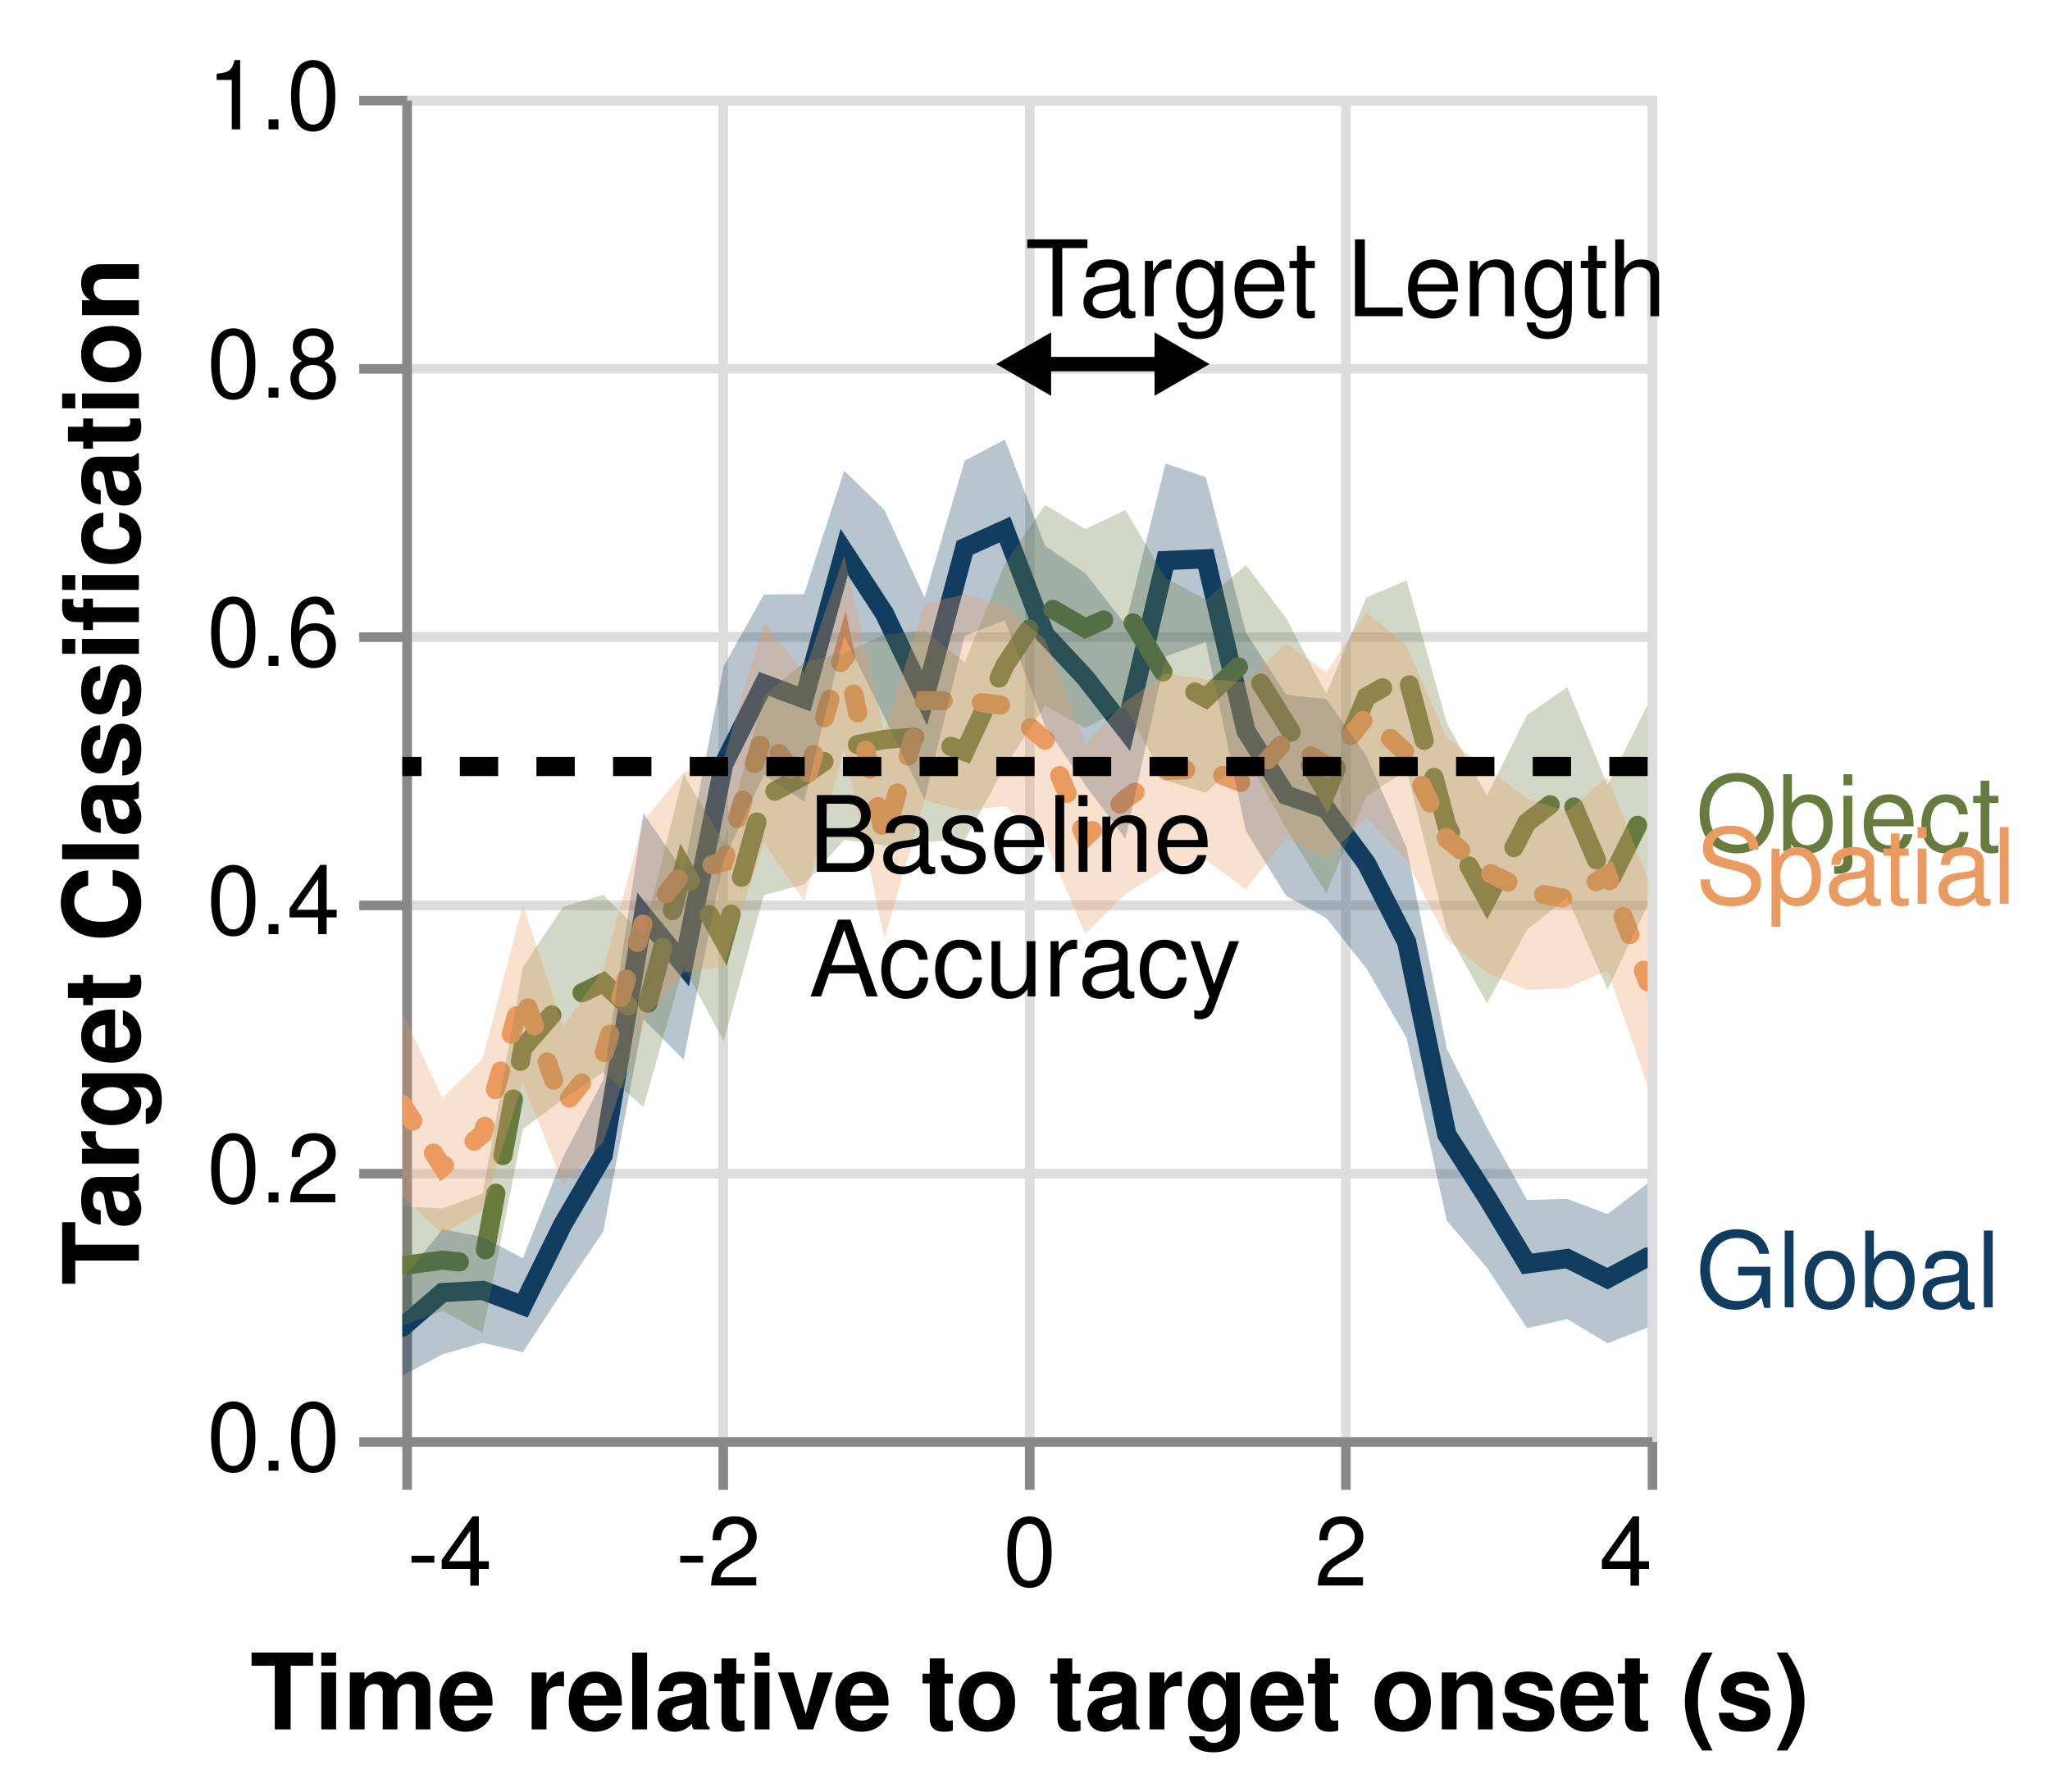
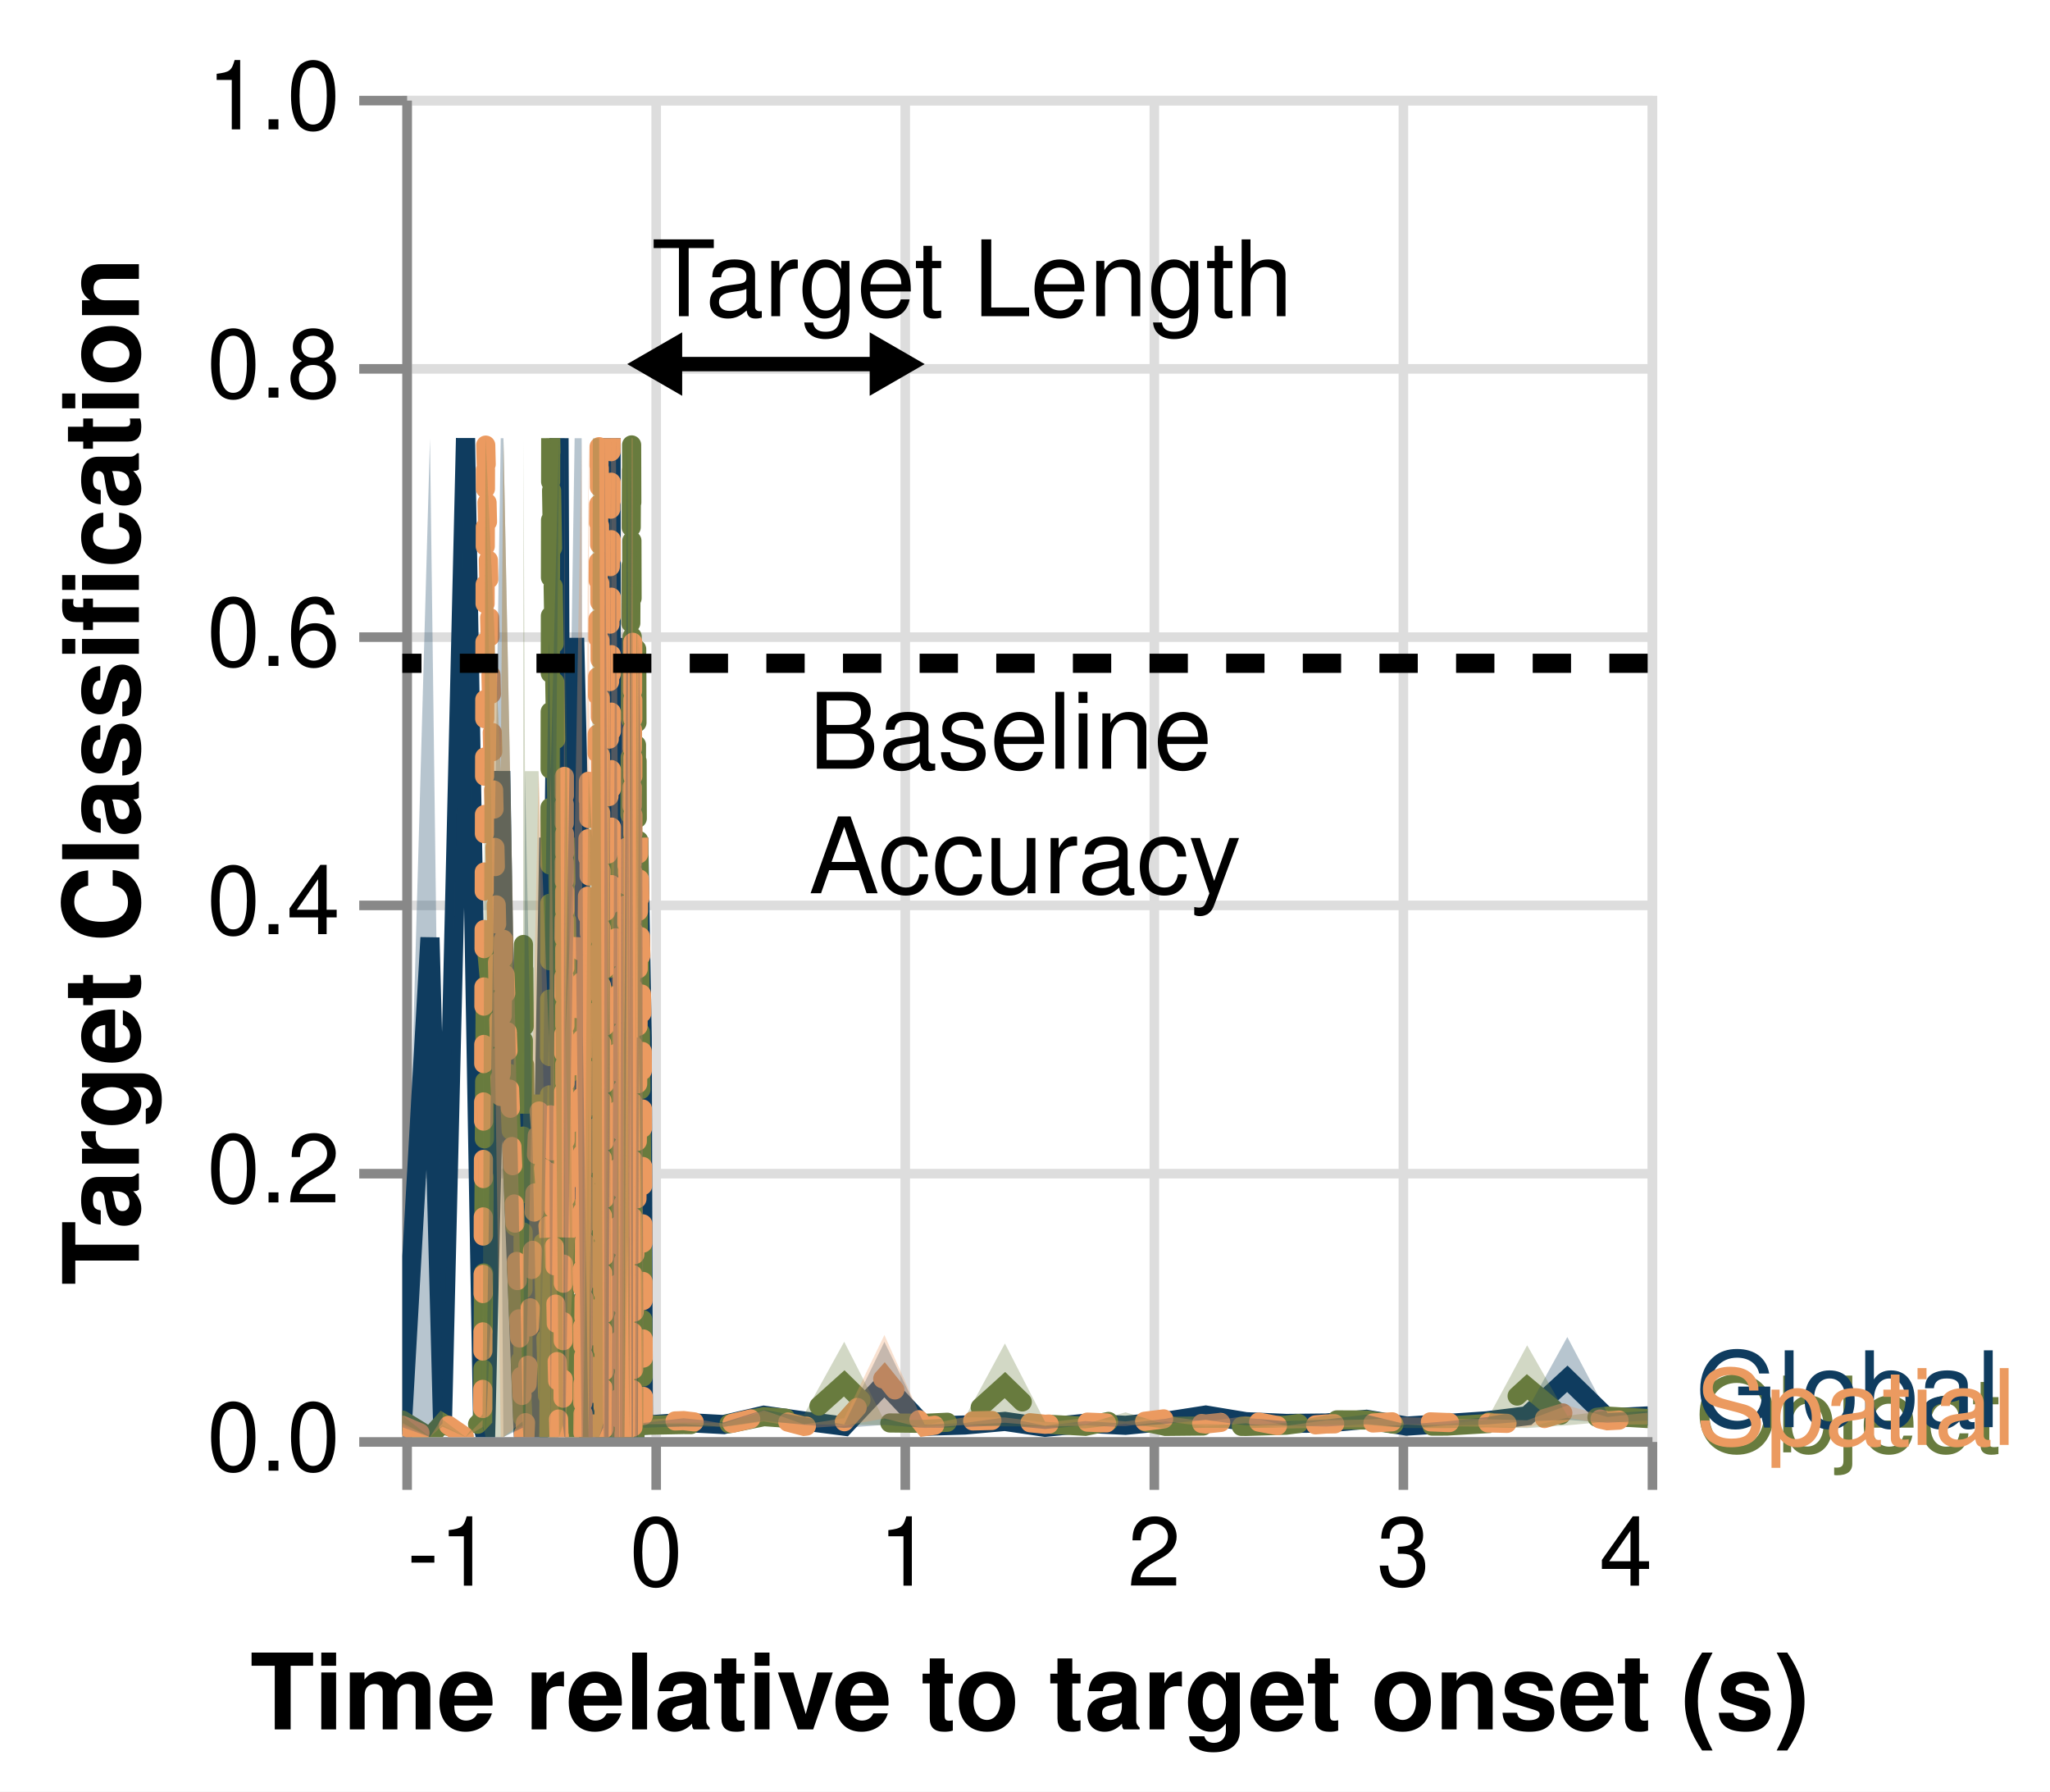
<svg xmlns="http://www.w3.org/2000/svg" class="marks" width="214" height="187" viewBox="0 0 214 187" version="1.1">
  <defs>
    <clipPath id="clip1">
      <rect x="0" y="0" width="130" height="140" />
    </clipPath>
    <clipPath id="clip2">
      <rect x="0" y="0" width="130" height="140" />
    </clipPath>
    <clipPath id="clip3">
      <rect x="0" y="0" width="130" height="140" />
    </clipPath>
    <clipPath id="clip4">
      <rect x="0" y="0" width="130" height="140" />
    </clipPath>
    <clipPath id="clip5">
      <rect x="0" y="0" width="130" height="140" />
    </clipPath>
    <clipPath id="clip6">
      <rect x="0" y="0" width="130" height="140" />
    </clipPath>
  </defs>
  <rect width="214" height="187" fill="white" />
  <g fill="none" stroke-miterlimit="10" transform="translate(42,10)">
    <g class="mark-group role-frame root" role="graphics-object" aria-roledescription="group mark container">
      <g transform="translate(0,0)">
        <path class="background" aria-hidden="true" d="M0.5,0.5h130v140h-130Z" stroke="#ddd" />
        <g>
          <g class="mark-group role-axis" aria-hidden="true">
            <g transform="translate(0.5,140.5)">
              <path class="background" aria-hidden="true" d="M0,0h0v0h0Z" pointer-events="none" />
              <g>
                <g class="mark-rule role-axis-grid" pointer-events="none">
                  <line transform="translate(0,-140)" x2="0" y2="140" stroke="#ddd" stroke-width="1" opacity="1" />
-                   <line transform="translate(33,-140)" x2="0" y2="140" stroke="#ddd" stroke-width="1" opacity="1" />
-                   <line transform="translate(65,-140)" x2="0" y2="140" stroke="#ddd" stroke-width="1" opacity="1" />
-                   <line transform="translate(98,-140)" x2="0" y2="140" stroke="#ddd" stroke-width="1" opacity="1" />
+                   <line transform="translate(26,-140)" x2="0" y2="140" stroke="#ddd" stroke-width="1" opacity="1" />
+                   <line transform="translate(52,-140)" x2="0" y2="140" stroke="#ddd" stroke-width="1" opacity="1" />
+                   <line transform="translate(78,-140)" x2="0" y2="140" stroke="#ddd" stroke-width="1" opacity="1" />
+                   <line transform="translate(104,-140)" x2="0" y2="140" stroke="#ddd" stroke-width="1" opacity="1" />
                  <line transform="translate(130,-140)" x2="0" y2="140" stroke="#ddd" stroke-width="1" opacity="1" />
                </g>
              </g>
              <path class="foreground" aria-hidden="true" d="" pointer-events="none" display="none" />
            </g>
          </g>
          <g class="mark-group role-axis" aria-hidden="true">
            <g transform="translate(0.5,0.5)">
              <path class="background" aria-hidden="true" d="M0,0h0v0h0Z" pointer-events="none" />
              <g>
                <g class="mark-rule role-axis-grid" pointer-events="none">
                  <line transform="translate(0,140)" x2="130" y2="0" stroke="#ddd" stroke-width="1" opacity="1" />
                  <line transform="translate(0,112)" x2="130" y2="0" stroke="#ddd" stroke-width="1" opacity="1" />
                  <line transform="translate(0,84)" x2="130" y2="0" stroke="#ddd" stroke-width="1" opacity="1" />
                  <line transform="translate(0,56)" x2="130" y2="0" stroke="#ddd" stroke-width="1" opacity="1" />
                  <line transform="translate(0,28)" x2="130" y2="0" stroke="#ddd" stroke-width="1" opacity="1" />
                  <line transform="translate(0,0)" x2="130" y2="0" stroke="#ddd" stroke-width="1" opacity="1" />
                </g>
              </g>
              <path class="foreground" aria-hidden="true" d="" pointer-events="none" display="none" />
            </g>
          </g>
-           <g class="mark-group role-axis" role="graphics-symbol" aria-roledescription="axis" aria-label="X-axis titled 'Time relative to target onset (s)' for a linear scale with values from -4 to 4">
+           <g class="mark-group role-axis" role="graphics-symbol" aria-roledescription="axis" aria-label="X-axis titled 'Time relative to target onset (s)' for a linear scale with values from -1 to 4">
            <g transform="translate(0.5,140.5)">
              <path class="background" aria-hidden="true" d="M0,0h0v0h0Z" pointer-events="none" />
              <g>
                <g class="mark-rule role-axis-tick" pointer-events="none">
                  <line transform="translate(0,0)" x2="0" y2="5" stroke="#888" stroke-width="1" opacity="1" />
-                   <line transform="translate(33,0)" x2="0" y2="5" stroke="#888" stroke-width="1" opacity="1" />
-                   <line transform="translate(65,0)" x2="0" y2="5" stroke="#888" stroke-width="1" opacity="1" />
-                   <line transform="translate(98,0)" x2="0" y2="5" stroke="#888" stroke-width="1" opacity="1" />
+                   <line transform="translate(26,0)" x2="0" y2="5" stroke="#888" stroke-width="1" opacity="1" />
+                   <line transform="translate(52,0)" x2="0" y2="5" stroke="#888" stroke-width="1" opacity="1" />
+                   <line transform="translate(78,0)" x2="0" y2="5" stroke="#888" stroke-width="1" opacity="1" />
+                   <line transform="translate(104,0)" x2="0" y2="5" stroke="#888" stroke-width="1" opacity="1" />
                  <line transform="translate(130,0)" x2="0" y2="5" stroke="#888" stroke-width="1" opacity="1" />
                </g>
                <g class="mark-text role-axis-label" pointer-events="none">
-                   <text text-anchor="start" transform="translate(0,15)" font-family="Helvetica" font-size="10px" fill="#000" opacity="1">-4</text>
-                   <text text-anchor="middle" transform="translate(32.5,15)" font-family="Helvetica" font-size="10px" fill="#000" opacity="1">-2</text>
-                   <text text-anchor="middle" transform="translate(65,15)" font-family="Helvetica" font-size="10px" fill="#000" opacity="1">0</text>
-                   <text text-anchor="middle" transform="translate(97.5,15)" font-family="Helvetica" font-size="10px" fill="#000" opacity="1">2</text>
+                   <text text-anchor="start" transform="translate(0,15)" font-family="Helvetica" font-size="10px" fill="#000" opacity="1">-1</text>
+                   <text text-anchor="middle" transform="translate(26,15)" font-family="Helvetica" font-size="10px" fill="#000" opacity="1">0</text>
+                   <text text-anchor="middle" transform="translate(52,15)" font-family="Helvetica" font-size="10px" fill="#000" opacity="1">1</text>
+                   <text text-anchor="middle" transform="translate(78,15)" font-family="Helvetica" font-size="10px" fill="#000" opacity="1">2</text>
+                   <text text-anchor="middle" transform="translate(104,15)" font-family="Helvetica" font-size="10px" fill="#000" opacity="1">3</text>
                  <text text-anchor="end" transform="translate(130,15)" font-family="Helvetica" font-size="10px" fill="#000" opacity="1">4</text>
                </g>
                <g class="mark-rule role-axis-domain" pointer-events="none">
                  <line transform="translate(0,0)" x2="130" y2="0" stroke="#888" stroke-width="1" opacity="1" />
                </g>
                <g class="mark-text role-axis-title" pointer-events="none">
                  <text text-anchor="middle" transform="translate(65,30)" font-family="Helvetica" font-size="11px" font-weight="bold" fill="#000" opacity="1">Time relative to target onset (s)</text>
                </g>
              </g>
              <path class="foreground" aria-hidden="true" d="" pointer-events="none" display="none" />
            </g>
          </g>
          <g class="mark-group role-axis" role="graphics-symbol" aria-roledescription="axis" aria-label="Y-axis titled 'Target Classification' for a linear scale with values from 0.0 to 1.0">
            <g transform="translate(0.5,0.5)">
              <path class="background" aria-hidden="true" d="M0,0h0v0h0Z" pointer-events="none" />
              <g>
                <g class="mark-rule role-axis-tick" pointer-events="none">
                  <line transform="translate(0,140)" x2="-5" y2="0" stroke="#888" stroke-width="1" opacity="1" />
                  <line transform="translate(0,112)" x2="-5" y2="0" stroke="#888" stroke-width="1" opacity="1" />
                  <line transform="translate(0,84)" x2="-5" y2="0" stroke="#888" stroke-width="1" opacity="1" />
                  <line transform="translate(0,56)" x2="-5" y2="0" stroke="#888" stroke-width="1" opacity="1" />
                  <line transform="translate(0,28)" x2="-5" y2="0" stroke="#888" stroke-width="1" opacity="1" />
                  <line transform="translate(0,0)" x2="-5" y2="0" stroke="#888" stroke-width="1" opacity="1" />
                </g>
                <g class="mark-text role-axis-label" pointer-events="none">
                  <text text-anchor="end" transform="translate(-7,143)" font-family="Helvetica" font-size="10px" fill="#000" opacity="1">0.0</text>
                  <text text-anchor="end" transform="translate(-7,115)" font-family="Helvetica" font-size="10px" fill="#000" opacity="1">0.2</text>
                  <text text-anchor="end" transform="translate(-7,87)" font-family="Helvetica" font-size="10px" fill="#000" opacity="1">0.4</text>
                  <text text-anchor="end" transform="translate(-7,59)" font-family="Helvetica" font-size="10px" fill="#000" opacity="1">0.6</text>
                  <text text-anchor="end" transform="translate(-7,31)" font-family="Helvetica" font-size="10px" fill="#000" opacity="1">0.8</text>
                  <text text-anchor="end" transform="translate(-7,3)" font-family="Helvetica" font-size="10px" fill="#000" opacity="1">1.0</text>
                </g>
                <g class="mark-rule role-axis-domain" pointer-events="none">
                  <line transform="translate(0,140)" x2="0" y2="-140" stroke="#888" stroke-width="1" opacity="1" />
                </g>
                <g class="mark-text role-axis-title" pointer-events="none">
                  <text text-anchor="middle" transform="translate(-26,70) rotate(-90) translate(0,-2)" font-family="Helvetica" font-size="11px" font-weight="bold" fill="#000" opacity="1">Target Classification</text>
                </g>
              </g>
              <path class="foreground" aria-hidden="true" d="" pointer-events="none" display="none" />
            </g>
          </g>
          <g class="mark-group role-scope layer_0_layer_0_pathgroup" role="graphics-object" aria-roledescription="group mark container">
            <g transform="translate(0,0)">
              <path class="background" aria-hidden="true" d="M0,0h130v140h-130Z" />
              <g>
                <g class="mark-line role-mark layer_0_layer_0_marks" clip-path="url(#clip1)" role="graphics-object" aria-roledescription="line mark container">
-                   <path aria-label="condition: global; Time relative to target onset (s): -4; Target Classification: 0.0819357336859" role="graphics-symbol" aria-roledescription="line mark" d="M0,128.529L4.194,124.906L8.387,124.682L12.581,126.255L16.774,117.742L20.968,110.599L25.161,85.529L29.355,90.677L33.548,69.748L37.742,61.376L41.935,62.938L46.129,47.601L50.323,54.034L54.516,62.832L58.71,47.168L62.903,45.271L67.097,56.25L71.29,60.725L75.484,66.143L79.677,48.504L83.871,48.328L88.065,66.286L92.258,72.989L96.452,74.44L100.645,80.11L104.839,88.32L109.032,108.412L113.226,114.964L117.419,121.914L121.613,121.354L125.806,123.454L130,121.192" stroke="#0F3C5F" stroke-width="2" stroke-linecap="round" stroke-dasharray="1,0" />
+                   <path aria-label="condition: global; Time relative to target onset (s): -1; Target Classification: 0.00903484352346" role="graphics-symbol" aria-roledescription="line mark" d="M0,138.735L2.886,87.863L4.194,138.166L6.596,35.736L8.387,138.825L8.689,139.99L10.273,70.487L10.553,87.863L12.581,138.762L12.646,139.99L12.797,105.239L14.222,139.99L15.3,77.438L15.49,105.239L16.356,35.736L16.774,138.446L16.914,105.239L17.017,119.139L17.986,56.587L18.719,87.863L18.849,119.139L19.438,139.99L19.818,119.139L19.888,139.99L20.547,139.99L20.968,138.783L21.046,139.99L21.134,87.863L21.536,119.139L21.794,35.736L21.841,139.99L22.29,87.863L22.63,139.99L22.689,139.99L22.962,87.863L23.138,139.99L23.171,119.139L23.476,56.587L23.707,119.139L23.748,77.438L23.933,87.863L24.053,119.139L24.075,139.99L24.283,139.99L24.467,119.139L24.594,119.139L24.675,77.438L25.043,98.288L25.161,138.762L29.355,138.46L33.548,138.686L37.742,137.713L41.935,138.313L46.129,138.856L50.323,134.39L54.516,138.863L58.71,138.734L62.903,138.356L67.097,138.972L71.29,138.552L75.484,138.764L79.677,138.349L83.871,137.694L88.065,138.387L92.258,138.569L96.452,138.525L100.645,138.136L104.839,138.847L109.032,138.576L113.226,138.295L117.419,137.773L121.613,133.909L125.806,137.997L130,137.786" stroke="#0F3C5F" stroke-width="2" stroke-linecap="round" stroke-dasharray="1,0" />
                </g>
              </g>
              <path class="foreground" aria-hidden="true" d="" display="none" />
            </g>
            <g transform="translate(0,0)">
              <path class="background" aria-hidden="true" d="M0,0h130v140h-130Z" />
              <g>
                <g class="mark-line role-mark layer_0_layer_0_marks" clip-path="url(#clip2)" role="graphics-object" aria-roledescription="line mark container">
-                   <path aria-label="condition: object; Time relative to target onset (s): -4; Target Classification: 0.127851535819" role="graphics-symbol" aria-roledescription="line mark" d="M0,122.101L4.194,121.527L8.387,121.966L12.581,99.387L16.774,94.587L20.968,92.554L25.161,96.462L29.355,80.672L33.548,88.189L37.742,73.192L41.935,70.94L46.129,67.981L50.323,67.178L54.516,66.877L58.71,68.442L62.903,59.454L67.097,53.125L71.29,55.558L75.484,53.711L79.677,60.578L83.871,62.851L88.065,58.848L92.258,65.537L96.452,72.684L100.645,62.731L104.839,60.394L109.032,76.163L113.226,83.836L117.419,75.824L121.613,72.624L125.806,82.456L130,74.043" stroke="#687B3E" stroke-width="2" stroke-linecap="round" stroke-dasharray="6,4" />
+                   <path aria-label="condition: object; Time relative to target onset (s): -1; Target Classification: 0.0127139614041" role="graphics-symbol" aria-roledescription="line mark" d="M0,138.22L2.886,139.99L4.194,138.525L6.596,139.99L8.387,138.089L8.689,87.863L10.273,105.239L10.553,87.863L12.581,138.287L12.646,87.863L12.797,105.239L14.222,105.239L15.3,139.99L15.49,35.736L16.356,87.863L16.774,138.444L16.914,139.99L17.017,77.438L17.986,139.99L18.719,139.99L18.849,139.99L19.438,105.239L19.818,98.288L19.888,87.863L20.547,87.863L20.968,138.378L21.046,139.99L21.134,139.99L21.536,77.438L21.794,139.99L21.841,139.99L22.29,139.99L22.63,98.288L22.689,139.99L22.962,139.99L23.138,87.863L23.171,119.139L23.476,98.288L23.707,139.99L23.748,77.438L23.933,35.736L24.053,77.438L24.075,139.99L24.283,139.99L24.467,56.587L24.594,98.288L24.675,77.438L25.043,119.139L25.161,138.766L29.355,138.682L33.548,138.717L37.742,137.861L41.935,138.147L46.129,134.388L50.323,138.511L54.516,138.559L58.71,138.357L62.903,134.564L67.097,138.636L71.29,138.867L75.484,137.991L79.677,138.876L83.871,138.832L88.065,138.879L92.258,138.752L96.452,138.196L100.645,138.207L104.839,138.849L109.032,138.842L113.226,138.587L117.419,134.754L121.613,138.27L125.806,137.806L130,138.056" stroke="#687B3E" stroke-width="2" stroke-linecap="round" stroke-dasharray="6,4" />
                </g>
              </g>
              <path class="foreground" aria-hidden="true" d="" display="none" />
            </g>
            <g transform="translate(0,0)">
              <path class="background" aria-hidden="true" d="M0,0h130v140h-130Z" />
              <g>
                <g class="mark-line role-mark layer_0_layer_0_marks" clip-path="url(#clip3)" role="graphics-object" aria-roledescription="line mark container">
-                   <path aria-label="condition: spatial; Time relative to target onset (s): -4; Target Classification: 0.247816155542" role="graphics-symbol" aria-roledescription="line mark" d="M0,105.306L4.194,111.809L8.387,108.35L12.581,93.698L16.774,105.463L20.968,100.231L25.161,86.301L29.355,80.987L33.548,79.965L37.742,66.508L41.935,72.197L46.129,57.878L50.323,77.339L54.516,63.129L58.71,63.116L62.903,63.643L67.097,67.257L71.29,77.395L75.484,73.383L79.677,70.441L83.871,70.264L88.065,71.846L92.258,67.157L96.452,69.947L100.645,64.759L104.839,68.636L109.032,77.533L113.226,80.985L117.419,83.046L121.613,83.822L125.806,81.334L130,92.459" stroke="#EB9A60" stroke-width="2" stroke-linecap="round" stroke-dasharray="2,4" />
+                   <path aria-label="condition: spatial; Time relative to target onset (s): -1; Target Classification: 0.00886512001203" role="graphics-symbol" aria-roledescription="line mark" d="M0,138.759L2.886,139.99L4.194,138.339L6.596,139.99L8.387,138.566L8.689,35.736L10.273,105.239L10.553,87.863L12.581,137.762L12.646,139.99L12.797,139.99L14.222,105.239L15.3,119.139L15.49,105.239L16.356,139.99L16.774,138.639L16.914,70.487L17.017,119.139L17.986,98.288L18.719,87.863L18.849,139.99L19.438,70.487L19.818,139.99L19.888,139.99L20.547,35.736L20.968,138.8L21.046,139.99L21.134,87.863L21.536,77.438L21.794,35.736L21.841,87.863L22.29,87.863L22.63,119.139L22.689,139.99L22.962,87.863L23.138,139.99L23.171,139.99L23.476,77.438L23.707,98.288L23.748,98.288L23.933,87.863L24.053,56.587L24.075,139.99L24.283,119.139L24.467,119.139L24.594,98.288L24.675,77.438L25.043,98.288L25.161,138.435L29.355,138.274L33.548,138.763L37.742,137.77L41.935,138.875L46.129,138.412L50.323,133.719L54.516,138.906L58.71,138.323L62.903,138.226L67.097,138.656L71.29,138.423L75.484,138.594L79.677,138.07L83.871,138.628L88.065,138.177L92.258,138.962L96.452,138.625L100.645,138.563L104.839,138.303L109.032,138.471L113.226,138.509L117.419,138.613L121.613,137.328L125.806,138.288L130,138.061" stroke="#EB9A60" stroke-width="2" stroke-linecap="round" stroke-dasharray="2,4" />
                </g>
              </g>
              <path class="foreground" aria-hidden="true" d="" display="none" />
            </g>
          </g>
          <g class="mark-group role-scope layer_0_layer_1_layer_0_pathgroup" role="graphics-object" aria-roledescription="group mark container">
            <g transform="translate(0,0)">
              <path class="background" aria-hidden="true" d="M0,0h130v140h-130Z" />
              <g>
                <g class="mark-area role-mark layer_0_layer_1_layer_0_marks" clip-path="url(#clip4)" role="graphics-object" aria-roledescription="area mark container">
-                   <path aria-label="Target Classification: 0.045926286069; upper_lower: 0.117720942106; condition: global; winstart: -4; upper: 0.117720942106; lower: 0.045926286069" role="graphics-symbol" aria-roledescription="errorband" d="M0,133.57L4.194,131.356L8.387,130.145L12.581,131.138L16.774,124.715L20.968,118.564L25.161,96.36L29.355,100.599L33.548,79.761L37.742,70.862L41.935,73.674L46.129,56.4L50.323,64.842L54.516,73.443L58.71,56.354L62.903,54.745L67.097,65.793L71.29,71.937L75.484,77.546L79.677,58.521L83.871,57.026L88.065,76.748L92.258,83.498L96.452,85.827L100.645,91.084L104.839,98.359L109.032,117.392L113.226,122.326L117.419,128.628L121.613,127.67L125.806,130.208L130,128.552L130,113.514L125.806,116.724L121.613,115.127L117.419,115.246L113.226,107.719L109.032,99.458L104.839,78.466L100.645,68.932L96.452,62.964L92.258,62.49L88.065,56.046L83.871,39.796L79.677,38.385L75.484,55.183L71.29,49.828L67.097,46.973L62.903,35.884L58.71,38.068L54.516,52.378L50.323,43.232L46.129,39.127L41.935,52.024L37.742,52.049L33.548,59.519L29.355,80.954L25.161,74.889L20.968,102.718L16.774,110.769L12.581,121.326L8.387,119.11L4.194,118.294L0,123.519Z" fill="#0F3C5F" opacity="0.3" />
+                   <path aria-label="Target Classification: 0.00742152033664; upper_lower: 0.0106874413706; condition: global; winstart: -1; upper: 0.0106874413706; lower: 0.00742152033664" role="graphics-symbol" aria-roledescription="errorband" d="M0,138.961L2.886,139.99L4.194,138.578L6.596,35.736L8.387,139.032L8.689,139.99L10.273,105.239L10.553,139.99L12.581,139.007L12.646,139.99L12.797,139.99L14.222,139.99L15.3,98.288L15.49,139.99L16.356,35.736L16.774,138.694L16.914,139.99L17.017,139.99L17.986,77.438L18.719,139.99L18.849,139.99L19.438,139.99L19.818,139.99L19.888,139.99L20.547,139.99L20.968,138.998L21.046,139.99L21.134,139.99L21.536,139.99L21.794,35.736L21.841,139.99L22.29,139.99L22.63,139.99L22.689,139.99L22.962,139.99L23.138,139.99L23.171,139.99L23.476,77.438L23.707,139.99L23.748,98.288L23.933,139.99L24.053,139.99L24.075,139.99L24.283,139.99L24.467,139.99L24.594,139.99L24.675,98.288L25.043,119.139L25.161,139.003L29.355,138.887L33.548,138.915L37.742,138.285L41.935,138.712L46.129,139.037L50.323,138.717L54.516,139.038L58.71,138.949L62.903,138.755L67.097,139.147L71.29,138.78L75.484,138.951L79.677,138.619L83.871,138.191L88.065,138.785L92.258,138.803L96.452,138.891L100.645,138.642L104.839,139.022L109.032,138.802L113.226,138.671L117.419,138.353L121.613,138.194L125.806,138.496L130,138.272L130,137.286L125.806,137.499L121.613,129.547L117.419,137.176L113.226,137.906L109.032,138.348L104.839,138.673L100.645,137.645L96.452,138.151L92.258,138.338L88.065,137.994L83.871,137.203L79.677,138.079L75.484,138.581L71.29,138.321L67.097,138.799L62.903,137.942L58.71,138.52L54.516,138.691L50.323,130.054L46.129,138.675L41.935,137.911L37.742,137.142L33.548,138.454L29.355,138.025L25.161,138.513L25.043,77.438L24.675,56.587L24.594,98.288L24.467,98.288L24.283,139.99L24.075,139.99L24.053,98.288L23.933,35.736L23.748,56.587L23.707,98.288L23.476,35.736L23.171,98.288L23.138,139.99L22.962,35.736L22.689,139.99L22.63,139.99L22.29,35.736L21.841,139.99L21.794,35.736L21.536,98.288L21.134,35.736L21.046,139.99L20.968,138.573L20.547,139.99L19.888,139.99L19.818,98.288L19.438,139.99L18.849,98.288L18.719,35.736L17.986,35.736L17.017,98.288L16.914,70.487L16.774,138.196L16.356,35.736L15.49,70.487L15.3,56.587L14.222,139.99L12.797,70.487L12.646,139.99L12.581,138.523L10.553,35.736L10.273,35.736L8.689,139.99L8.387,138.611L6.596,35.736L4.194,137.763L2.886,35.736L0,138.504Z" fill="#0F3C5F" opacity="0.3" />
                </g>
              </g>
              <path class="foreground" aria-hidden="true" d="" display="none" />
            </g>
            <g transform="translate(0,0)">
              <path class="background" aria-hidden="true" d="M0,0h130v140h-130Z" />
              <g>
                <g class="mark-area role-mark layer_0_layer_1_layer_0_marks" clip-path="url(#clip5)" role="graphics-object" aria-roledescription="area mark container">
-                   <path aria-label="Target Classification: 0.0831150190486; upper_lower: 0.17211172772; condition: object; winstart: -4; upper: 0.17211172772; lower: 0.0831150190486" role="graphics-symbol" aria-roledescription="errorband" d="M0,128.364L4.194,126.823L8.387,129.11L12.581,107.831L16.774,104.732L20.968,101.916L25.161,105.541L29.355,90.849L33.548,98.67L37.742,83.417L41.935,82.304L46.129,77.665L50.323,78.233L54.516,77.846L58.71,77.682L62.903,70.016L67.097,63.653L71.29,65.974L75.484,63.833L79.677,71.445L83.871,72.749L88.065,68.97L92.258,76.435L96.452,83.27L100.645,73.091L104.839,70.421L109.032,87.168L113.226,94.72L117.419,87.036L121.613,83.68L125.806,93.275L130,84.456L130,63.548L125.806,71.954L121.613,61.724L117.419,64.604L113.226,73.051L109.032,65.477L104.839,50.582L100.645,52.352L96.452,62.429L92.258,54.512L88.065,48.972L83.871,52.578L79.677,50.349L75.484,43.228L71.29,45.231L67.097,42.7L62.903,48.82L58.71,59.131L54.516,55.819L50.323,56.228L46.129,58.142L41.935,59.147L37.742,62.577L33.548,77.894L29.355,70.802L25.161,87.55L20.968,83.397L16.774,84.662L12.581,90.958L8.387,114.587L4.194,116.131L0,115.904Z" fill="#687B3E" opacity="0.3" />
+                   <path aria-label="Target Classification: 0.00906083817365; upper_lower: 0.0162877497378; condition: object; winstart: -1; upper: 0.0162877497378; lower: 0.00906083817365" role="graphics-symbol" aria-roledescription="errorband" d="M0,138.731L2.886,139.99L4.194,138.901L6.596,139.99L8.387,138.588L8.689,139.99L10.273,139.99L10.553,139.99L12.581,138.79L12.646,139.99L12.797,139.99L14.222,139.99L15.3,139.99L15.49,35.736L16.356,139.99L16.774,138.829L16.914,139.99L17.017,98.288L17.986,139.99L18.719,139.99L18.849,139.99L19.438,139.99L19.818,119.139L19.888,139.99L20.547,139.99L20.968,138.766L21.046,139.99L21.134,139.99L21.536,98.288L21.794,139.99L21.841,139.99L22.29,139.99L22.63,119.139L22.689,139.99L22.962,139.99L23.138,139.99L23.171,139.99L23.476,119.139L23.707,139.99L23.748,98.288L23.933,35.736L24.053,98.288L24.075,139.99L24.283,139.99L24.467,77.438L24.594,119.139L24.675,98.288L25.043,139.99L25.161,138.972L29.355,138.885L33.548,138.927L37.742,138.362L41.935,138.644L46.129,138.71L50.323,138.742L54.516,138.934L58.71,138.727L62.903,138.877L67.097,138.87L71.29,139.086L75.484,138.597L79.677,139.102L83.871,139.025L88.065,139.05L92.258,138.984L96.452,138.701L100.645,138.705L104.839,139.052L109.032,139.056L113.226,138.976L117.419,139.051L121.613,138.764L125.806,138.381L130,138.555L130,137.558L125.806,137.228L121.613,137.767L117.419,130.41L113.226,138.185L109.032,138.625L104.839,138.651L100.645,137.694L96.452,137.704L92.258,138.513L88.065,138.72L83.871,138.639L79.677,138.657L75.484,137.406L71.29,138.651L67.097,138.396L62.903,130.221L58.71,137.98L54.516,138.181L50.323,138.276L46.129,130.045L41.935,137.634L37.742,137.343L33.548,138.503L29.355,138.477L25.161,138.558L25.043,98.288L24.675,56.587L24.594,77.438L24.467,35.736L24.283,139.99L24.075,139.99L24.053,56.587L23.933,35.736L23.748,56.587L23.707,139.99L23.476,77.438L23.171,98.288L23.138,35.736L22.962,139.99L22.689,139.99L22.63,77.438L22.29,139.99L21.841,139.99L21.794,139.99L21.536,56.587L21.134,139.99L21.046,139.99L20.968,137.992L20.547,35.736L19.888,35.736L19.818,77.438L19.438,70.487L18.849,139.99L18.719,139.99L17.986,139.99L17.017,56.587L16.914,139.99L16.774,138.058L16.356,35.736L15.49,35.736L15.3,139.99L14.222,70.487L12.797,70.487L12.646,35.736L12.581,137.781L10.553,35.736L10.273,70.487L8.689,35.736L8.387,137.585L6.596,139.99L4.194,138.144L2.886,139.99L0,137.72Z" fill="#687B3E" opacity="0.3" />
                </g>
              </g>
              <path class="foreground" aria-hidden="true" d="" display="none" />
            </g>
            <g transform="translate(0,0)">
              <path class="background" aria-hidden="true" d="M0,0h130v140h-130Z" />
              <g>
                <g class="mark-area role-mark layer_0_layer_1_layer_0_marks" clip-path="url(#clip6)" role="graphics-object" aria-roledescription="area mark container">
-                   <path aria-label="Target Classification: 0.17974411385; upper_lower: 0.3165612932; condition: spatial; winstart: -4; upper: 0.3165612932; lower: 0.17974411385" role="graphics-symbol" aria-roledescription="errorband" d="M0,114.836L4.194,118.833L8.387,116.377L12.581,103.003L16.774,113.568L20.968,109.238L25.161,96.51L29.355,91.507L33.548,90.925L37.742,77.954L41.935,84.034L46.129,67.98L50.323,87.988L54.516,73.564L58.71,74.617L62.903,74.124L67.097,77.712L71.29,87.473L75.484,83.307L79.677,80.619L83.871,79.754L88.065,82.83L92.258,77.433L96.452,79.572L100.645,75.38L104.839,79.809L109.032,88.071L113.226,91.563L117.419,93.323L121.613,93.13L125.806,91.247L130,103.369L130,81.714L125.806,71.077L121.613,74.682L117.419,73.365L113.226,70.209L109.032,67.017L104.839,57.481L100.645,53.912L96.452,60.175L92.258,57.142L88.065,61.226L83.871,60.877L79.677,60.283L75.484,63.233L71.29,67.577L67.097,56.745L62.903,53.267L58.71,52.036L54.516,53.004L50.323,66.425L46.129,48.012L41.935,60.232L37.742,54.892L33.548,69.196L29.355,70.634L25.161,75.679L20.968,91.228L16.774,97.129L12.581,84.461L8.387,100.454L4.194,104.604L0,95.681Z" fill="#EB9A60" opacity="0.3" />
+                   <path aria-label="Target Classification: 0.00731734815751; upper_lower: 0.0104833529952; condition: spatial; winstart: -1; upper: 0.0104833529952; lower: 0.00731734815751" role="graphics-symbol" aria-roledescription="errorband" d="M0,138.976L2.886,139.99L4.194,138.752L6.596,139.99L8.387,138.943L8.689,35.736L10.273,139.99L10.553,139.99L12.581,138.347L12.646,139.99L12.797,139.99L14.222,139.99L15.3,139.99L15.49,139.99L16.356,139.99L16.774,138.904L16.914,105.239L17.017,139.99L17.986,119.139L18.719,139.99L18.849,139.99L19.438,105.239L19.818,139.99L19.888,139.99L20.547,35.736L20.968,139.003L21.046,139.99L21.134,139.99L21.536,98.288L21.794,35.736L21.841,139.99L22.29,139.99L22.63,139.99L22.689,139.99L22.962,139.99L23.138,139.99L23.171,139.99L23.476,98.288L23.707,119.139L23.748,119.139L23.933,139.99L24.053,77.438L24.075,139.99L24.283,139.99L24.467,139.99L24.594,119.139L24.675,98.288L25.043,119.139L25.161,138.653L29.355,138.622L33.548,138.938L37.742,138.359L41.935,139.081L46.129,138.808L50.323,138.046L54.516,139.087L58.71,138.72L62.903,138.498L67.097,138.844L71.29,138.834L75.484,138.843L79.677,138.353L83.871,138.877L88.065,138.55L92.258,139.105L96.452,139L100.645,138.972L104.839,138.689L109.032,138.869L113.226,138.907L117.419,138.977L121.613,137.97L125.806,138.694L130,138.671L130,137.443L125.806,137.894L121.613,136.69L117.419,138.242L113.226,138.124L109.032,138.073L104.839,137.919L100.645,138.16L96.452,138.245L92.258,138.819L88.065,137.8L83.871,138.379L79.677,137.788L75.484,138.358L71.29,138.017L67.097,138.463L62.903,137.945L58.71,137.924L54.516,138.73L50.323,129.337L46.129,138.016L41.935,138.669L37.742,137.182L33.548,138.59L29.355,137.902L25.161,138.218L25.043,77.438L24.675,56.587L24.594,77.438L24.467,98.288L24.283,98.288L24.075,139.99L24.053,35.736L23.933,35.736L23.748,77.438L23.707,77.438L23.476,56.587L23.171,139.99L23.138,139.99L22.962,35.736L22.689,139.99L22.63,98.288L22.29,35.736L21.841,35.736L21.794,35.736L21.536,56.587L21.134,35.736L21.046,139.99L20.968,138.601L20.547,35.736L19.888,139.99L19.818,139.99L19.438,35.736L18.849,139.99L18.719,35.736L17.986,77.438L17.017,98.288L16.914,35.736L16.774,138.377L16.356,139.99L15.49,70.487L15.3,98.288L14.222,70.487L12.797,139.99L12.646,139.99L12.581,137.168L10.553,35.736L10.273,70.487L8.689,35.736L8.387,138.185L6.596,139.99L4.194,137.944L2.886,139.99L0,138.532Z" fill="#EB9A60" opacity="0.3" />
                </g>
              </g>
              <path class="foreground" aria-hidden="true" d="" display="none" />
            </g>
          </g>
          <g class="mark-text role-mark layer_0_layer_2_marks" role="graphics-object" aria-roledescription="text mark container">
-             <text aria-label="condition: object; Mean of corrected_mean: 0.458400550511; condition_label: Object" role="graphics-symbol" aria-roledescription="text mark" text-anchor="start" transform="translate(135,78.82392)" font-family="Helvetica" font-size="11px" fill="#687B3E">Object</text>
-             <text aria-label="condition: global; Mean of corrected_mean: 0.118182369099; condition_label: Global" role="graphics-symbol" aria-roledescription="text mark" text-anchor="start" transform="translate(135,126.4545)" font-family="Helvetica" font-size="11px" fill="#0F3C5F">Global</text>
-             <text aria-label="condition: spatial; Mean of corrected_mean: 0.419045763178; condition_label: Spatial" role="graphics-symbol" aria-roledescription="text mark" text-anchor="start" transform="translate(135,84.33359)" font-family="Helvetica" font-size="11px" fill="#EB9A60">Spatial</text>
+             <text aria-label="condition: object; Mean of corrected_mean: 0.0100917594681; condition_label: Object" role="graphics-symbol" aria-roledescription="text mark" text-anchor="start" transform="translate(135,141.5872)" font-family="Helvetica" font-size="11px" fill="#687B3E">Object</text>
+             <text aria-label="condition: global; Mean of corrected_mean: 0.0289050222181; condition_label: Global" role="graphics-symbol" aria-roledescription="text mark" text-anchor="start" transform="translate(135,138.9533)" font-family="Helvetica" font-size="11px" fill="#0F3C5F">Global</text>
+             <text aria-label="condition: spatial; Mean of corrected_mean: 0.0156561115827; condition_label: Spatial" role="graphics-symbol" aria-roledescription="text mark" text-anchor="start" transform="translate(135,140.8081)" font-family="Helvetica" font-size="11px" fill="#EB9A60">Spatial</text>
          </g>
          <g class="mark-text role-mark layer_0_layer_3_layer_0_marks" role="graphics-object" aria-roledescription="text mark container">
-             <text text-anchor="middle" transform="translate(65,81)" font-family="Helvetica" font-size="11px" fill="black">
+             <text text-anchor="middle" transform="translate(65,70.22903)" font-family="Helvetica" font-size="11px" fill="black">
              <tspan>Baseline</tspan>
              <tspan x="0" dy="13">Accuracy</tspan>
            </text>
          </g>
          <g class="mark-rule role-mark layer_0_layer_4_layer_0_marks" role="graphics-symbol" aria-roledescription="rule mark container">
-             <line transform="translate(130,70)" x2="-130" y2="0" stroke="black" stroke-width="2" stroke-dasharray="4,4" />
+             <line transform="translate(130,59.22903)" x2="-130" y2="0" stroke="black" stroke-width="2" stroke-dasharray="4,4" />
          </g>
          <g class="mark-line role-mark layer_0_layer_5_layer_0_marks" role="graphics-object" aria-roledescription="line mark container">
-             <path aria-label="x: 0.05; y: 0.8" role="graphics-symbol" aria-roledescription="line mark" d="M65.812,28L80.438,28" stroke="black" stroke-width="1.5" />
+             <path aria-label="x: 0.05; y: 0.8" role="graphics-symbol" aria-roledescription="line mark" d="M27.3,28L50.7,28" stroke="black" stroke-width="1.5" />
          </g>
          <g class="mark-symbol role-mark layer_0_layer_5_layer_1_marks" role="graphics-object" aria-roledescription="symbol mark container">
-             <path aria-label="x: 0.05; y: 0.8; dir: 270" role="graphics-symbol" aria-roledescription="point" transform="translate(65.8125,28) rotate(270)" d="M0,-1.826L-1.581,0.913L1.581,0.913Z" stroke="black" stroke-width="2" opacity="1" />
-             <path aria-label="x: 0.95; y: 0.8; dir: 90" role="graphics-symbol" aria-roledescription="point" transform="translate(80.4375,28) rotate(90)" d="M0,-1.826L-1.581,0.913L1.581,0.913Z" stroke="black" stroke-width="2" opacity="1" />
+             <path aria-label="x: 0.05; y: 0.8; dir: 270" role="graphics-symbol" aria-roledescription="point" transform="translate(27.3,28) rotate(270)" d="M0,-1.826L-1.581,0.913L1.581,0.913Z" stroke="black" stroke-width="2" opacity="1" />
+             <path aria-label="x: 0.95; y: 0.8; dir: 90" role="graphics-symbol" aria-roledescription="point" transform="translate(50.7,28) rotate(90)" d="M0,-1.826L-1.581,0.913L1.581,0.913Z" stroke="black" stroke-width="2" opacity="1" />
          </g>
          <g class="mark-text role-mark layer_0_layer_6_layer_0_marks" role="graphics-object" aria-roledescription="text mark container">
-             <text text-anchor="start" transform="translate(65,23)" font-family="Helvetica" font-size="11px" fill="black">Target Length</text>
+             <text text-anchor="start" transform="translate(26,23)" font-family="Helvetica" font-size="11px" fill="black">Target Length</text>
          </g>
        </g>
        <path class="foreground" aria-hidden="true" d="" display="none" />
      </g>
    </g>
  </g>
</svg>
